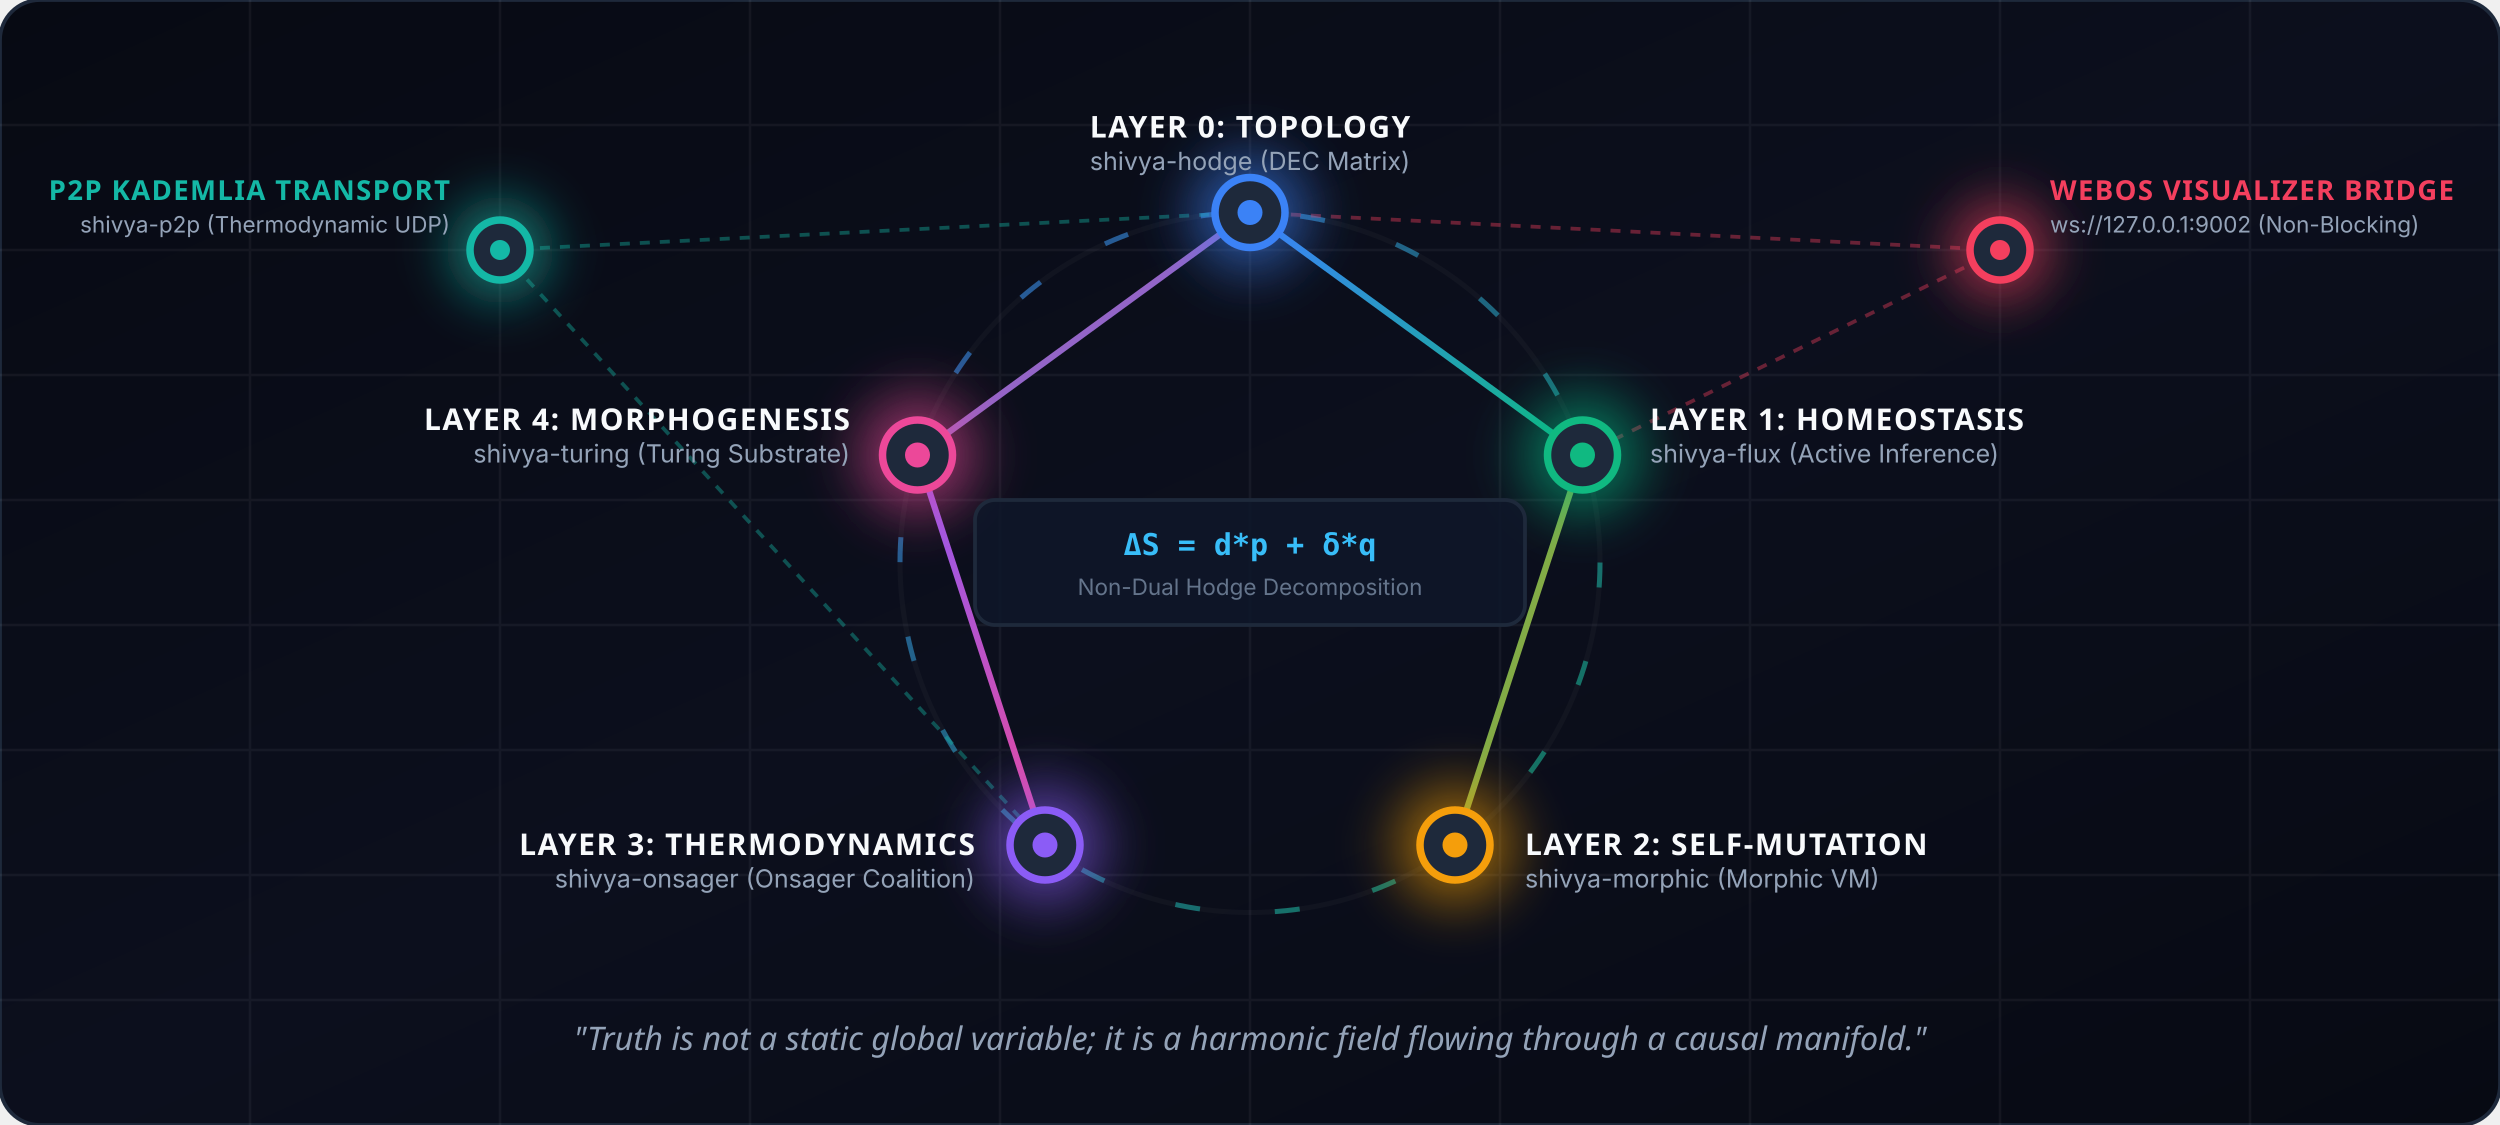
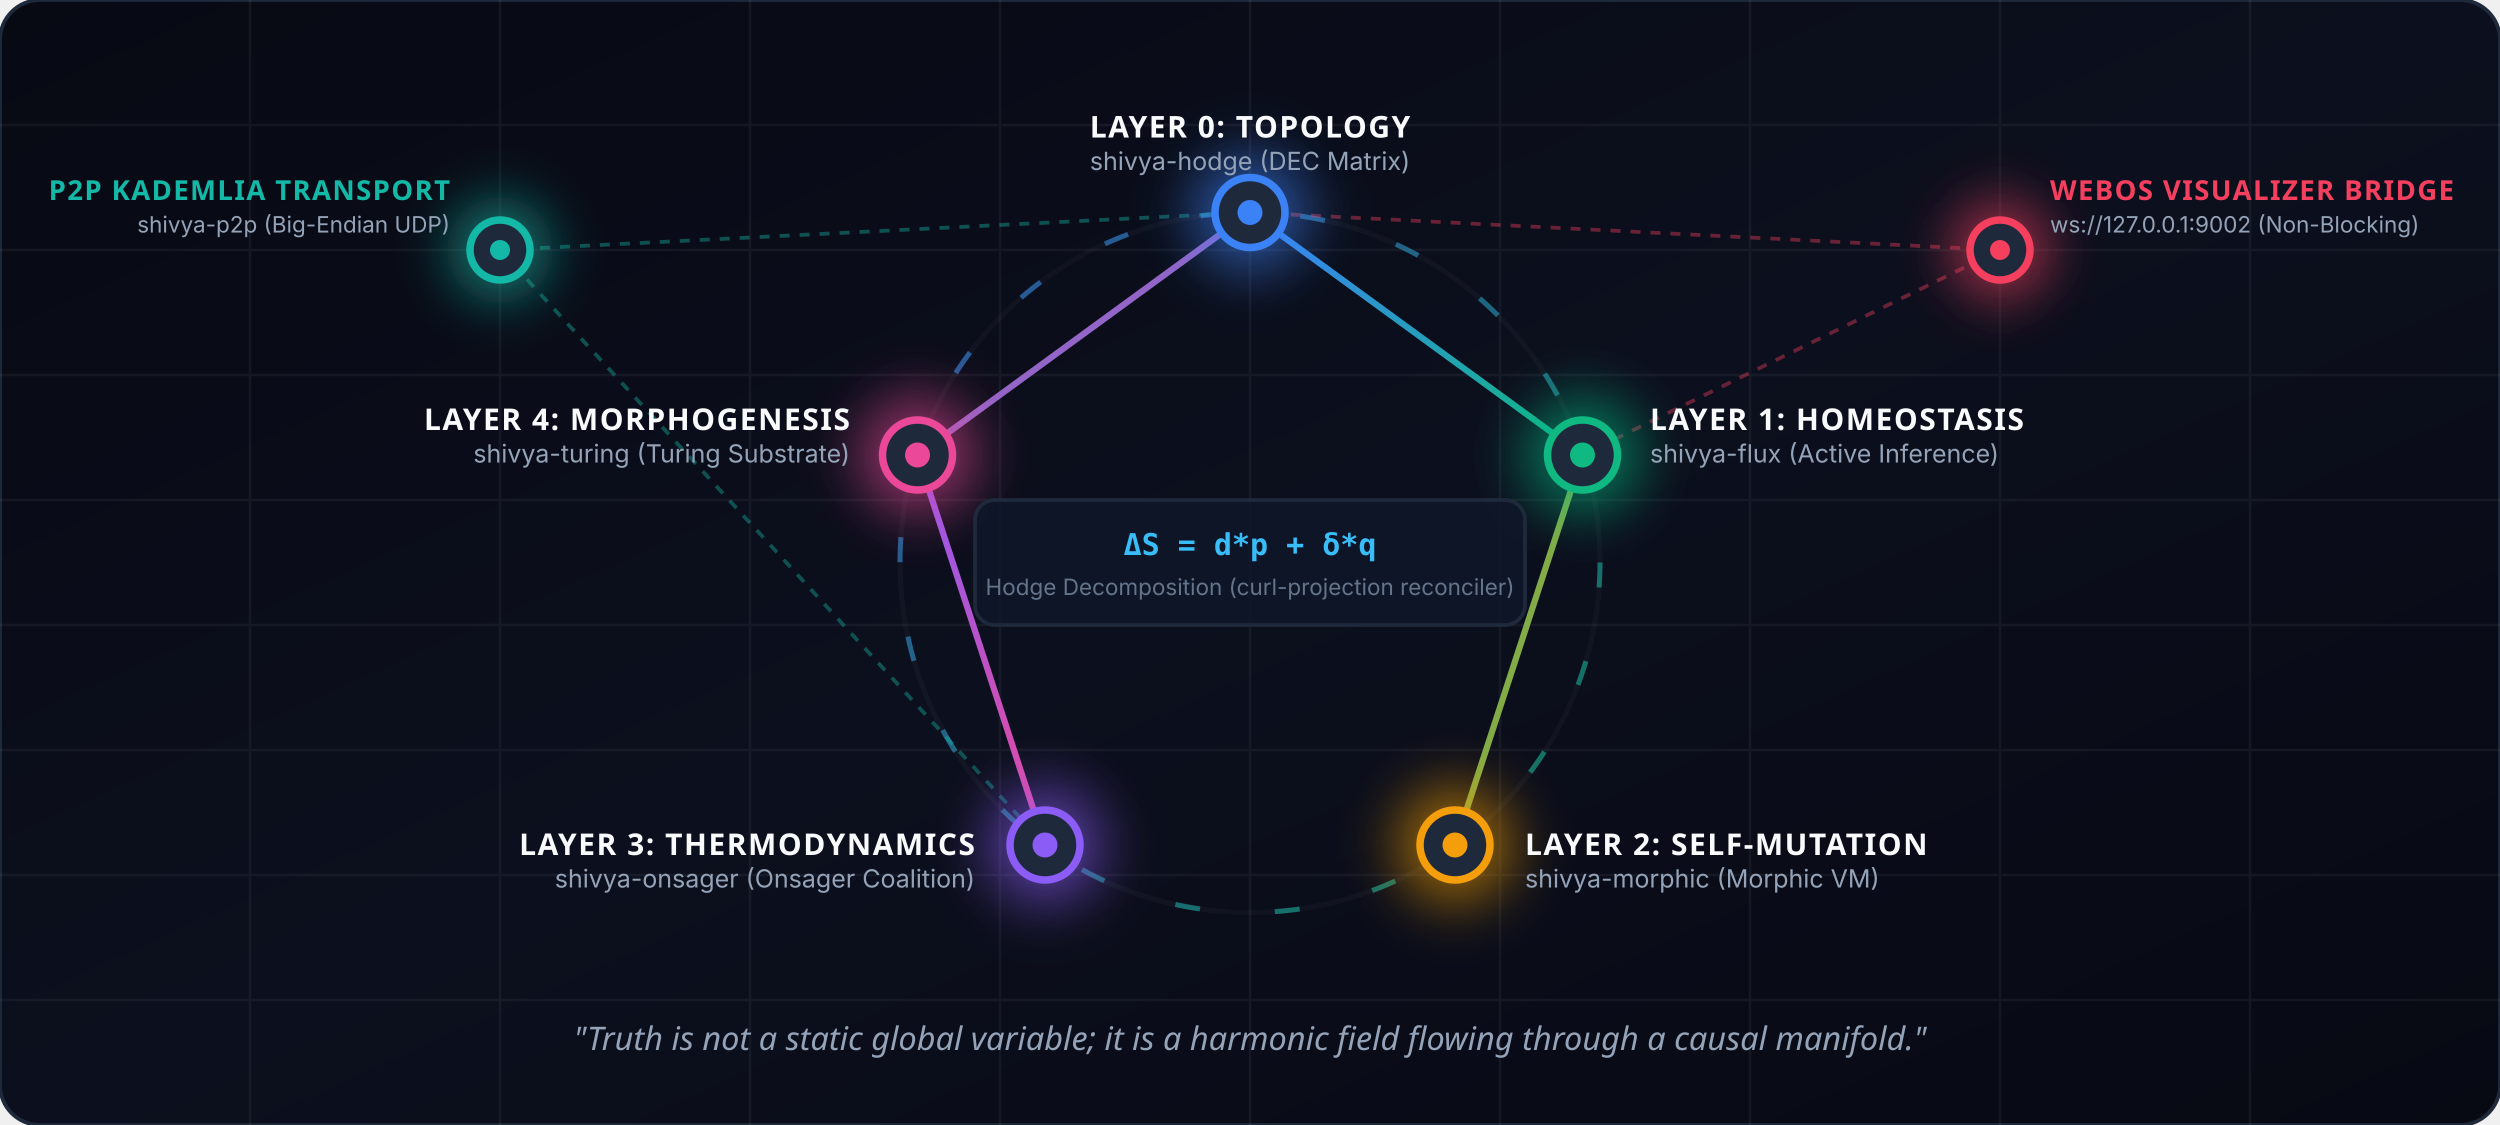
<svg xmlns="http://www.w3.org/2000/svg" viewBox="0 0 1000 450" width="100%" height="100%">
  <defs>
    <linearGradient id="bg-grad" x1="0%" y1="0%" x2="100%" y2="100%">
      <stop offset="0%" stop-color="#070A13" />
      <stop offset="50%" stop-color="#0C0F1D" />
      <stop offset="100%" stop-color="#070A13" />
    </linearGradient>
    <radialGradient id="hodge-glow" cx="50%" cy="50%" r="50%">
      <stop offset="0%" stop-color="#3B82F6" stop-opacity="0.8" />
      <stop offset="100%" stop-color="#3B82F6" stop-opacity="0" />
    </radialGradient>
    <radialGradient id="flux-glow" cx="50%" cy="50%" r="50%">
      <stop offset="0%" stop-color="#10B981" stop-opacity="0.8" />
      <stop offset="100%" stop-color="#10B981" stop-opacity="0" />
    </radialGradient>
    <radialGradient id="morphic-glow" cx="50%" cy="50%" r="50%">
      <stop offset="0%" stop-color="#F59E0B" stop-opacity="0.8" />
      <stop offset="100%" stop-color="#F59E0B" stop-opacity="0" />
    </radialGradient>
    <radialGradient id="onsager-glow" cx="50%" cy="50%" r="50%">
      <stop offset="0%" stop-color="#8B5CF6" stop-opacity="0.8" />
      <stop offset="100%" stop-color="#8B5CF6" stop-opacity="0" />
    </radialGradient>
    <radialGradient id="turing-glow" cx="50%" cy="50%" r="50%">
      <stop offset="0%" stop-color="#EC4899" stop-opacity="0.8" />
      <stop offset="100%" stop-color="#EC4899" stop-opacity="0" />
    </radialGradient>
    <radialGradient id="p2p-glow" cx="50%" cy="50%" r="50%">
      <stop offset="0%" stop-color="#14B8A6" stop-opacity="0.8" />
      <stop offset="100%" stop-color="#14B8A6" stop-opacity="0" />
    </radialGradient>
    <radialGradient id="ws-glow" cx="50%" cy="50%" r="50%">
      <stop offset="0%" stop-color="#F43F5E" stop-opacity="0.8" />
      <stop offset="100%" stop-color="#F43F5E" stop-opacity="0" />
    </radialGradient>
    <linearGradient id="flow-grad-1" x1="0%" y1="0%" x2="100%" y2="100%">
      <stop offset="0%" stop-color="#3B82F6" />
      <stop offset="100%" stop-color="#10B981" />
    </linearGradient>
    <linearGradient id="flow-grad-2" x1="0%" y1="0%" x2="100%" y2="100%">
      <stop offset="0%" stop-color="#10B981" />
      <stop offset="100%" stop-color="#F59E0B" />
    </linearGradient>
    <linearGradient id="flow-grad-3" x1="0%" y1="0%" x2="100%" y2="100%">
      <stop offset="0%" stop-color="#F59E0B" />
      <stop offset="100%" stop-color="#8B5CF6" />
    </linearGradient>
    <linearGradient id="flow-grad-4" x1="0%" y1="0%" x2="100%" y2="100%">
      <stop offset="0%" stop-color="#8B5CF6" />
      <stop offset="100%" stop-color="#EC4899" />
    </linearGradient>
    <linearGradient id="flow-grad-5" x1="0%" y1="0%" x2="100%" y2="100%">
      <stop offset="0%" stop-color="#EC4899" />
      <stop offset="100%" stop-color="#3B82F6" />
    </linearGradient>
    <filter id="blur-filter" x="-20%" y="-20%" width="140%" height="140%">
      <feGaussianBlur stdDeviation="8" />
    </filter>
  </defs>
  <rect width="1000" height="450" rx="16" fill="url(#bg-grad)" stroke="#1E293B" stroke-width="1.5" />
  <g opacity="0.05">
    <path d="M 0,50 L 1000,50 M 0,100 L 1000,100 M 0,150 L 1000,150 M 0,200 L 1000,200 M 0,250 L 1000,250 M 0,300 L 1000,300 M 0,350 L 1000,350 M 0,400 L 1000,400" stroke="#FFFFFF" stroke-width="1" />
    <path d="M 100,0 L 100,450 M 200,0 L 200,450 M 300,0 L 300,450 M 400,0 L 400,450 M 500,0 L 500,450 M 600,0 L 600,450 M 700,0 L 700,450 M 800,0 L 800,450 M 900,0 L 900,450" stroke="#FFFFFF" stroke-width="1" />
  </g>
  <circle cx="500" cy="225" r="140" fill="none" stroke="rgba(255, 255, 255, 0.03)" stroke-width="2" />
  <circle cx="500" cy="225" r="140" fill="none" stroke="url(#flow-grad-1)" stroke-width="2" stroke-dasharray="10 30" opacity="0.6">
    <animateTransform attributeName="transform" type="rotate" from="0 500 225" to="360 500 225" dur="40s" repeatCount="indefinite" />
  </circle>
  <line x1="500" y1="85" x2="633" y2="182" stroke="url(#flow-grad-1)" stroke-width="2.5" stroke-linecap="round" />
  <line x1="633" y1="182" x2="582" y2="338" stroke="url(#flow-grad-2)" stroke-width="2.5" stroke-linecap="round" />
  <line x1="582" y1="338" x2="418" y2="338" stroke="url(#flow-grad-3)" stroke-width="2.5" stroke-linecap="round" />
  <line x1="418" y1="338" x2="367" y2="182" stroke="url(#flow-grad-4)" stroke-width="2.5" stroke-linecap="round" />
  <line x1="367" y1="182" x2="500" y2="85" stroke="url(#flow-grad-5)" stroke-width="2.5" stroke-linecap="round" />
  <line x1="200" y1="100" x2="500" y2="85" stroke="rgba(20, 184, 166, 0.4)" stroke-width="1.5" stroke-dasharray="4 4" />
  <line x1="200" y1="100" x2="418" y2="338" stroke="rgba(20, 184, 166, 0.4)" stroke-width="1.5" stroke-dasharray="4 4" />
  <line x1="800" y1="100" x2="500" y2="85" stroke="rgba(244, 63, 94, 0.4)" stroke-width="1.5" stroke-dasharray="4 4" />
  <line x1="800" y1="100" x2="633" y2="182" stroke="rgba(244, 63, 94, 0.4)" stroke-width="1.5" stroke-dasharray="4 4" />
  <circle cx="500" cy="85" r="35" fill="url(#hodge-glow)" filter="url(#blur-filter)" />
  <circle cx="633" cy="182" r="35" fill="url(#flux-glow)" filter="url(#blur-filter)" />
  <circle cx="582" cy="338" r="35" fill="url(#morphic-glow)" filter="url(#blur-filter)" />
  <circle cx="418" cy="338" r="35" fill="url(#onsager-glow)" filter="url(#blur-filter)" />
  <circle cx="367" cy="182" r="35" fill="url(#turing-glow)" filter="url(#blur-filter)" />
  <circle cx="200" cy="100" r="30" fill="url(#p2p-glow)" filter="url(#blur-filter)" />
  <circle cx="800" cy="100" r="30" fill="url(#ws-glow)" filter="url(#blur-filter)" />
  <circle cx="500" cy="85" r="14" fill="#1E293B" stroke="#3B82F6" stroke-width="3" />
  <circle cx="500" cy="85" r="5" fill="#3B82F6" />
  <circle cx="633" cy="182" r="14" fill="#1E293B" stroke="#10B981" stroke-width="3" />
  <circle cx="633" cy="182" r="5" fill="#10B981" />
  <circle cx="582" cy="338" r="14" fill="#1E293B" stroke="#F59E0B" stroke-width="3" />
  <circle cx="582" cy="338" r="5" fill="#F59E0B" />
  <circle cx="418" cy="338" r="14" fill="#1E293B" stroke="#8B5CF6" stroke-width="3" />
  <circle cx="418" cy="338" r="5" fill="#8B5CF6" />
  <circle cx="367" cy="182" r="14" fill="#1E293B" stroke="#EC4899" stroke-width="3" />
  <circle cx="367" cy="182" r="5" fill="#EC4899" />
  <circle cx="200" cy="100" r="12" fill="#1E293B" stroke="#14B8A6" stroke-width="3" />
  <circle cx="200" cy="100" r="4" fill="#14B8A6" />
  <circle cx="800" cy="100" r="12" fill="#1E293B" stroke="#F43F5E" stroke-width="3" />
  <circle cx="800" cy="100" r="4" fill="#F43F5E" />
  <text x="500" y="55" text-anchor="middle" font-family="'Outfit', sans-serif" font-size="12" font-weight="700" fill="#F8FAFC" letter-spacing="0.05em">LAYER 0: TOPOLOGY</text>
  <text x="500" y="68" text-anchor="middle" font-family="'Inter', sans-serif" font-size="10" fill="#94A3B8">shivya-hodge (DEC Matrix)</text>
  <text x="660" y="172" text-anchor="start" font-family="'Outfit', sans-serif" font-size="12" font-weight="700" fill="#F8FAFC" letter-spacing="0.05em">LAYER 1: HOMEOSTASIS</text>
  <text x="660" y="185" text-anchor="start" font-family="'Inter', sans-serif" font-size="10" fill="#94A3B8">shivya-flux (Active Inference)</text>
  <text x="610" y="342" text-anchor="start" font-family="'Outfit', sans-serif" font-size="12" font-weight="700" fill="#F8FAFC" letter-spacing="0.05em">LAYER 2: SELF-MUTATION</text>
  <text x="610" y="355" text-anchor="start" font-family="'Inter', sans-serif" font-size="10" fill="#94A3B8">shivya-morphic (Morphic VM)</text>
  <text x="390" y="342" text-anchor="end" font-family="'Outfit', sans-serif" font-size="12" font-weight="700" fill="#F8FAFC" letter-spacing="0.05em">LAYER 3: THERMODYNAMICS</text>
  <text x="390" y="355" text-anchor="end" font-family="'Inter', sans-serif" font-size="10" fill="#94A3B8">shivya-onsager (Onsager Coalition)</text>
  <text x="340" y="172" text-anchor="end" font-family="'Outfit', sans-serif" font-size="12" font-weight="700" fill="#F8FAFC" letter-spacing="0.05em">LAYER 4: MORPHOGENESIS</text>
  <text x="340" y="185" text-anchor="end" font-family="'Inter', sans-serif" font-size="10" fill="#94A3B8">shivya-turing (Turing Substrate)</text>
  <text x="180" y="80" text-anchor="end" font-family="'Outfit', sans-serif" font-size="11" font-weight="700" fill="#14B8A6" letter-spacing="0.05em">P2P KADEMLIA TRANSPORT</text>
-   <text x="180" y="93" text-anchor="end" font-family="'Inter', sans-serif" font-size="9" fill="#94A3B8">shivya-p2p (Thermodynamic UDP)</text>
+   <text x="180" y="93" text-anchor="end" font-family="'Inter', sans-serif" font-size="9" fill="#94A3B8">shivya-p2p (Big-Endian UDP)</text>
  <text x="820" y="80" text-anchor="start" font-family="'Outfit', sans-serif" font-size="11" font-weight="700" fill="#F43F5E" letter-spacing="0.05em">WEBOS VISUALIZER BRIDGE</text>
  <text x="820" y="93" text-anchor="start" font-family="'Inter', sans-serif" font-size="9" fill="#94A3B8">ws://127.0.0.1:9002 (Non-Blocking)</text>
  <rect x="390" y="200" width="220" height="50" rx="8" fill="rgba(15, 23, 42, 0.85)" stroke="#1E293B" stroke-width="1.5" />
  <text x="500" y="222" text-anchor="middle" font-family="monospace" font-size="12" font-weight="bold" fill="#38BDF8">ΔS = d*p + δ*q</text>
-   <text x="500" y="238" text-anchor="middle" font-family="'Inter', sans-serif" font-size="9" fill="#64748B">Non-Dual Hodge Decomposition</text>
+   <text x="500" y="238" text-anchor="middle" font-family="'Inter', sans-serif" font-size="9" fill="#64748B">Hodge Decomposition (curl-projection reconciler)</text>
  <text x="500" y="420" text-anchor="middle" font-family="'Outfit', sans-serif" font-size="13" font-style="italic" fill="#94A3B8">
    "Truth is not a static global variable; it is a harmonic field flowing through a causal manifold."
  </text>
</svg>
